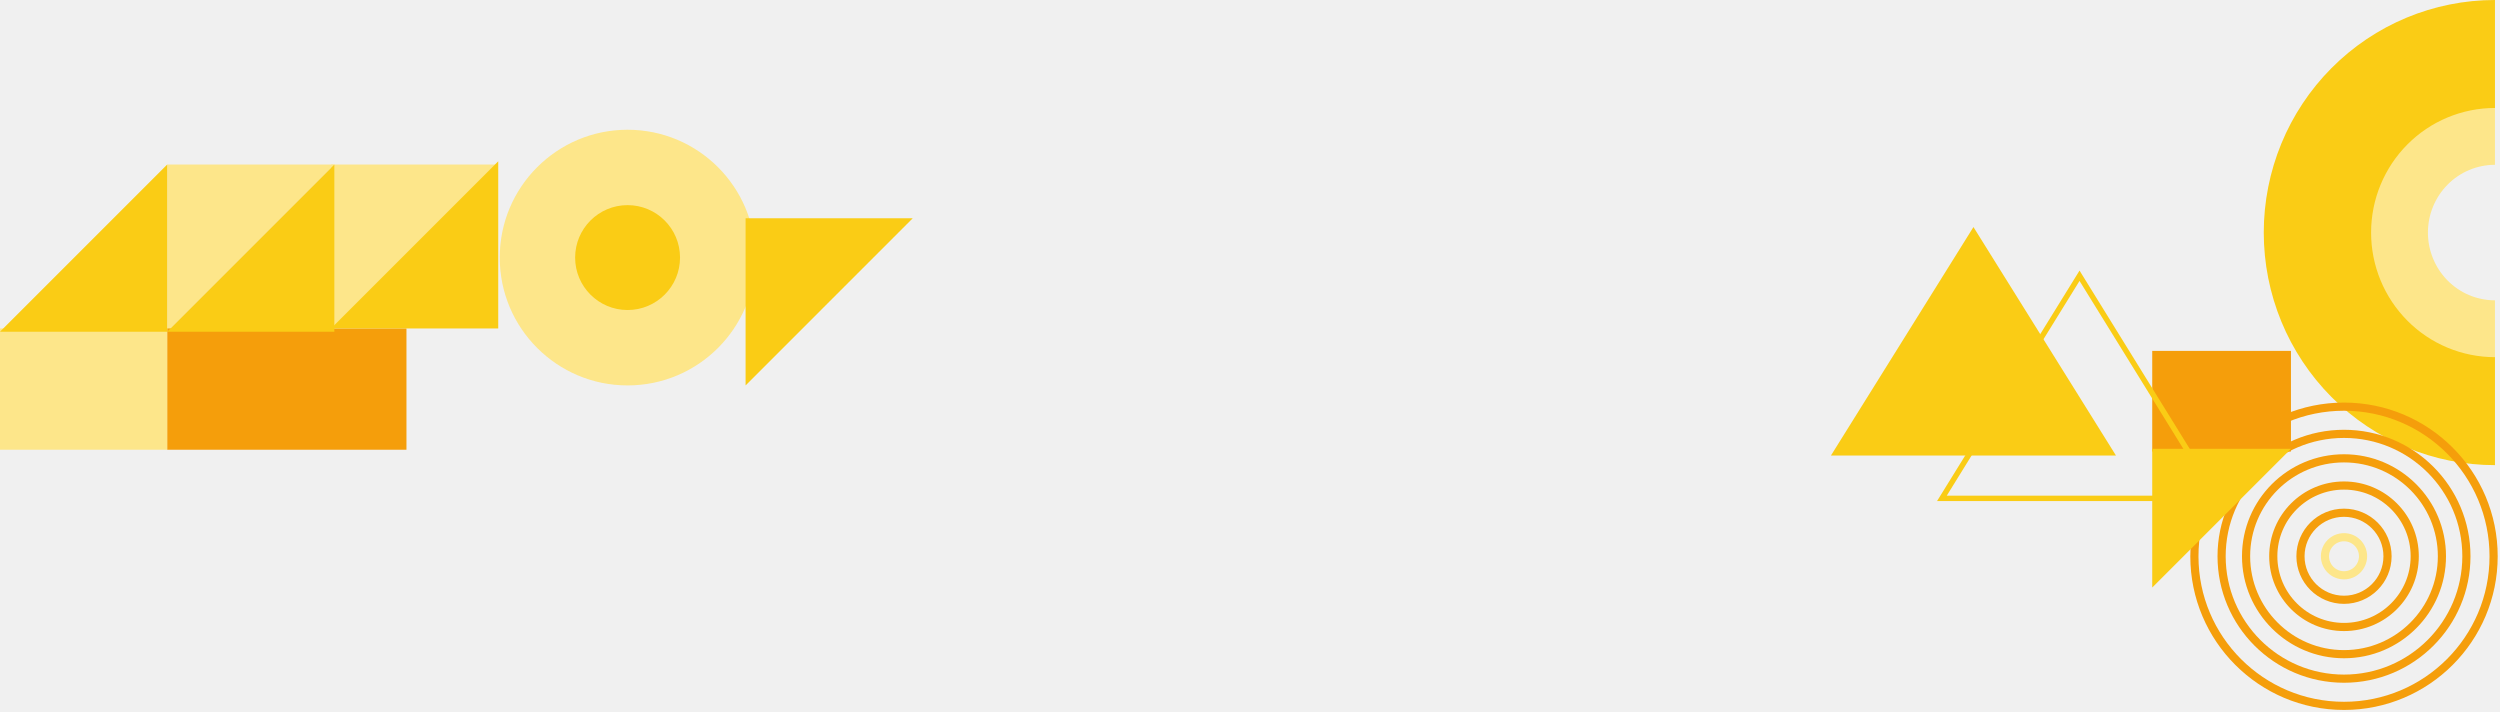
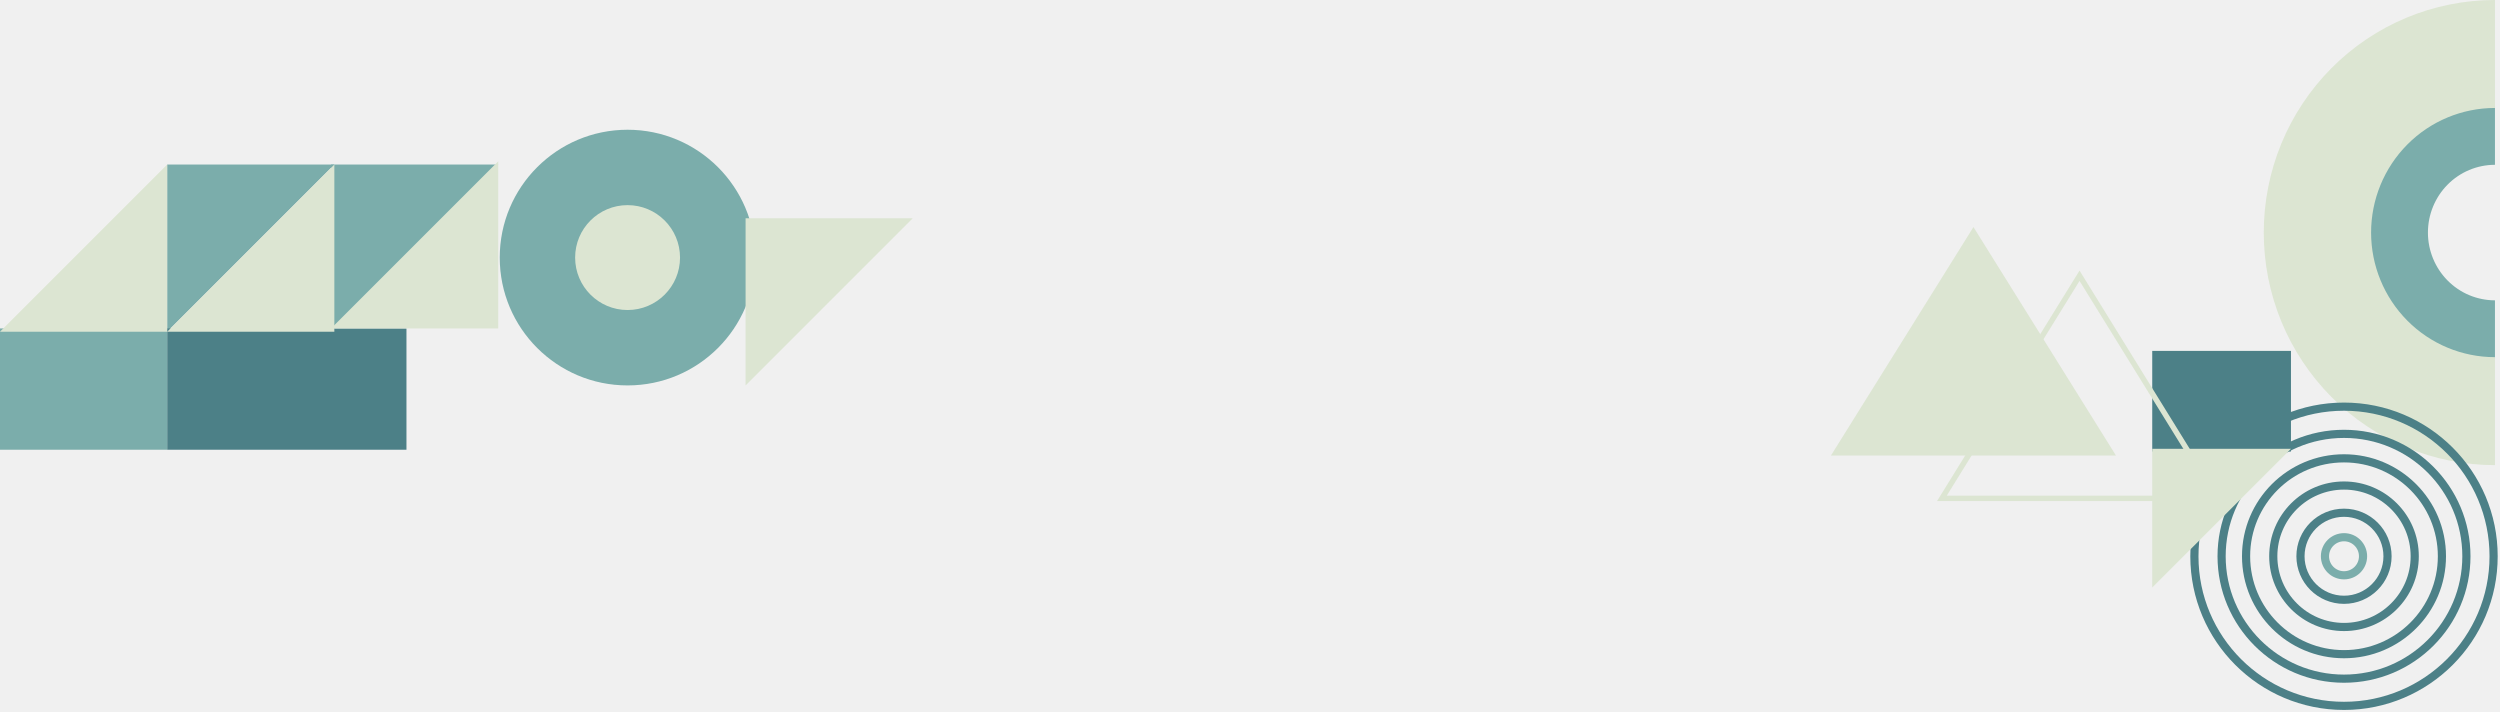
<svg xmlns="http://www.w3.org/2000/svg" fill="none" viewBox="0 0 1002 285">
  <g clip-path="url(#a)">
-     <path fill="#FDE68A" d="M132.693 132.957V65.953h67.003l-67.003 67.004Z" />
-     <path fill="#FDE68A" d="M67.003 132.957V65.953h67.004l-67.004 67.004Z" />
-     <path fill="#F59E0B" d="M162.91 131.643H67.003v48.61h95.907v-48.61Z" />
-     <path fill="#FDE68A" d="M67.004 131.643H0v48.61h67.004v-48.61Z" />
-     <path fill="#FACC15" d="M134.007 65.953v67.004H67.003l67.004-67.004Z" />
-     <path fill="#FACC15" d="M67.004 65.953v67.004H0l67.004-67.004Zm132.692-1.313v67.004h-67.003l67.003-67.003Z" />
-     <path fill="#FDE68A" d="M251.535 52c-28.298 0-51.238 22.94-51.238 51.239 0 28.298 22.94 51.238 51.238 51.238s51.238-22.94 51.238-51.238-22.94-51.238-51.238-51.238Z" />
-     <path fill="#FACC15" d="M251.535 82.216c-11.609 0-21.021 9.412-21.021 21.021 0 11.61 9.412 21.021 21.021 21.021s21.021-9.411 21.021-21.021c0-11.61-9.412-21.02-21.021-21.02Zm47.296 72.26V87.473h67.003l-67.003 67.003Z" />
-     <path fill="#FDE68A" d="M999.983 42.52c-13.301 0-26.057 5.34-35.462 14.848-9.405 9.507-14.688 22.401-14.688 35.847 0 13.445 5.283 26.339 14.688 35.847 9.405 9.507 22.161 14.848 35.462 14.848v-23.535a26.726 26.726 0 0 1-18.999-7.955c-5.039-5.094-7.87-12.002-7.87-19.205 0-7.204 2.831-14.112 7.87-19.206a26.724 26.724 0 0 1 18.999-7.955V42.52Z" />
-     <path fill="#FACC15" d="M999.982 0c-24.577 0-48.147 9.82-65.526 27.302-17.379 17.48-27.142 41.19-27.142 65.912 0 24.721 9.763 48.431 27.142 65.912 17.379 17.48 40.949 27.301 65.526 27.301v-43.274a49.5 49.5 0 0 1-35.106-14.627c-9.31-9.365-14.541-22.068-14.541-35.312 0-13.245 5.231-25.948 14.541-35.313a49.502 49.502 0 0 1 35.106-14.627V0Z" />
-     <path stroke="#F59E0B" stroke-width="3.271" d="M939.475 162.988c-33.116 0-59.962 26.846-59.962 59.962s26.846 59.962 59.962 59.962 59.962-26.846 59.962-59.962-26.846-59.962-59.962-59.962Z" />
-     <path stroke="#F59E0B" stroke-width="3.271" d="M939.476 173.89c-27.095 0-49.06 21.965-49.06 49.06 0 27.095 21.965 49.06 49.06 49.06 27.095 0 49.06-21.965 49.06-49.06 0-27.095-21.965-49.06-49.06-49.06Z" />
-     <path stroke="#F59E0B" stroke-width="3.271" d="M939.475 183.702c-21.676 0-39.248 17.572-39.248 39.247 0 21.676 17.572 39.248 39.248 39.248s39.248-17.572 39.248-39.248c0-21.675-17.572-39.247-39.248-39.247Z" />
-     <path stroke="#F59E0B" stroke-width="3.271" d="M939.476 194.604c-15.655 0-28.346 12.69-28.346 28.345s12.691 28.346 28.346 28.346 28.346-12.691 28.346-28.346-12.691-28.345-28.346-28.345Z" />
-     <path stroke="#F59E0B" stroke-width="3.271" d="M939.475 205.506c-9.634 0-17.444 7.809-17.444 17.443s7.81 17.444 17.444 17.444 17.443-7.81 17.443-17.444-7.809-17.443-17.443-17.443Z" />
-     <path stroke="#FDE68A" stroke-width="3.271" d="M939.476 215.317a7.632 7.632 0 1 0 0 15.264 7.632 7.632 0 0 0 0-15.264Z" />
-     <path fill="#F59E0B" d="M862.615 180.977h55.601v-40.338h-55.601v40.338Z" />
-     <path fill="#FACC15" d="M862.615 235.488v-55.601h55.601l-55.601 55.601Z" />
-     <path stroke="#FACC15" stroke-width="2.18" d="m778.311 199.75 55.165-89.232 55.166 89.232H778.311Z" />
-     <path fill="#FACC15" d="m790.958 91 57.122 91.578H733.837L790.958 91Z" />
+     <path fill="#7BADAB" d="M132.693 132.957V65.953h67.003l-67.003 67.004Z" />
+     <path fill="#7BADAB" d="M67.003 132.957V65.953h67.004l-67.004 67.004Z" />
+     <path fill="#4C8087" d="M162.91 131.643H67.003v48.61h95.907v-48.61Z" />
+     <path fill="#7BADAB" d="M67.004 131.643H0v48.61h67.004v-48.61Z" />
+     <path fill="#DCE5D2" d="M134.007 65.953v67.004H67.003l67.004-67.004Z" />
+     <path fill="#DCE5D2" d="M67.004 65.953v67.004H0l67.004-67.004Zm132.692-1.313v67.004h-67.003l67.003-67.003Z" />
+     <path fill="#7BADAB" d="M251.535 52c-28.298 0-51.238 22.94-51.238 51.239 0 28.298 22.94 51.238 51.238 51.238s51.238-22.94 51.238-51.238-22.94-51.238-51.238-51.238Z" />
+     <path fill="#DCE5D2" d="M251.535 82.216c-11.609 0-21.021 9.412-21.021 21.021 0 11.61 9.412 21.021 21.021 21.021s21.021-9.411 21.021-21.021c0-11.61-9.412-21.02-21.021-21.02Zm47.296 72.26V87.473h67.003l-67.003 67.003Z" />
+     <path fill="#7BADAB" d="M999.983 42.52c-13.301 0-26.057 5.34-35.462 14.848-9.405 9.507-14.688 22.401-14.688 35.847 0 13.445 5.283 26.339 14.688 35.847 9.405 9.507 22.161 14.848 35.462 14.848v-23.535a26.726 26.726 0 0 1-18.999-7.955c-5.039-5.094-7.87-12.002-7.87-19.205 0-7.204 2.831-14.112 7.87-19.206a26.724 26.724 0 0 1 18.999-7.955V42.52Z" />
+     <path fill="#DCE5D2" d="M999.982 0c-24.577 0-48.147 9.82-65.526 27.302-17.379 17.48-27.142 41.19-27.142 65.912 0 24.721 9.763 48.431 27.142 65.912 17.379 17.48 40.949 27.301 65.526 27.301v-43.274a49.5 49.5 0 0 1-35.106-14.627c-9.31-9.365-14.541-22.068-14.541-35.312 0-13.245 5.231-25.948 14.541-35.313a49.502 49.502 0 0 1 35.106-14.627V0Z" />
+     <path stroke="#4C8087" stroke-width="3.271" d="M939.475 162.988c-33.116 0-59.962 26.846-59.962 59.962s26.846 59.962 59.962 59.962 59.962-26.846 59.962-59.962-26.846-59.962-59.962-59.962Z" />
+     <path stroke="#4C8087" stroke-width="3.271" d="M939.476 173.89c-27.095 0-49.06 21.965-49.06 49.06 0 27.095 21.965 49.06 49.06 49.06 27.095 0 49.06-21.965 49.06-49.06 0-27.095-21.965-49.06-49.06-49.06Z" />
+     <path stroke="#4C8087" stroke-width="3.271" d="M939.475 183.702c-21.676 0-39.248 17.572-39.248 39.247 0 21.676 17.572 39.248 39.248 39.248s39.248-17.572 39.248-39.248c0-21.675-17.572-39.247-39.248-39.247Z" />
+     <path stroke="#4C8087" stroke-width="3.271" d="M939.476 194.604c-15.655 0-28.346 12.69-28.346 28.345s12.691 28.346 28.346 28.346 28.346-12.691 28.346-28.346-12.691-28.345-28.346-28.345Z" />
+     <path stroke="#4C8087" stroke-width="3.271" d="M939.475 205.506c-9.634 0-17.444 7.809-17.444 17.443s7.81 17.444 17.444 17.444 17.443-7.81 17.443-17.444-7.809-17.443-17.443-17.443Z" />
+     <path stroke="#7BADAB" stroke-width="3.271" d="M939.476 215.317a7.632 7.632 0 1 0 0 15.264 7.632 7.632 0 0 0 0-15.264Z" />
+     <path fill="#4C8087" d="M862.615 180.977h55.601v-40.338h-55.601v40.338Z" />
+     <path fill="#DCE5D2" d="M862.615 235.488v-55.601h55.601l-55.601 55.601Z" />
+     <path stroke="#DCE5D2" stroke-width="2.18" d="m778.311 199.75 55.165-89.232 55.166 89.232H778.311Z" />
+     <path fill="#DCE5D2" d="m790.958 91 57.122 91.578H733.837L790.958 91Z" />
  </g>
  <defs>
    <clipPath id="a">
      <path fill="#fff" d="M0 0h1002v285H0z" />
    </clipPath>
  </defs>
</svg>
